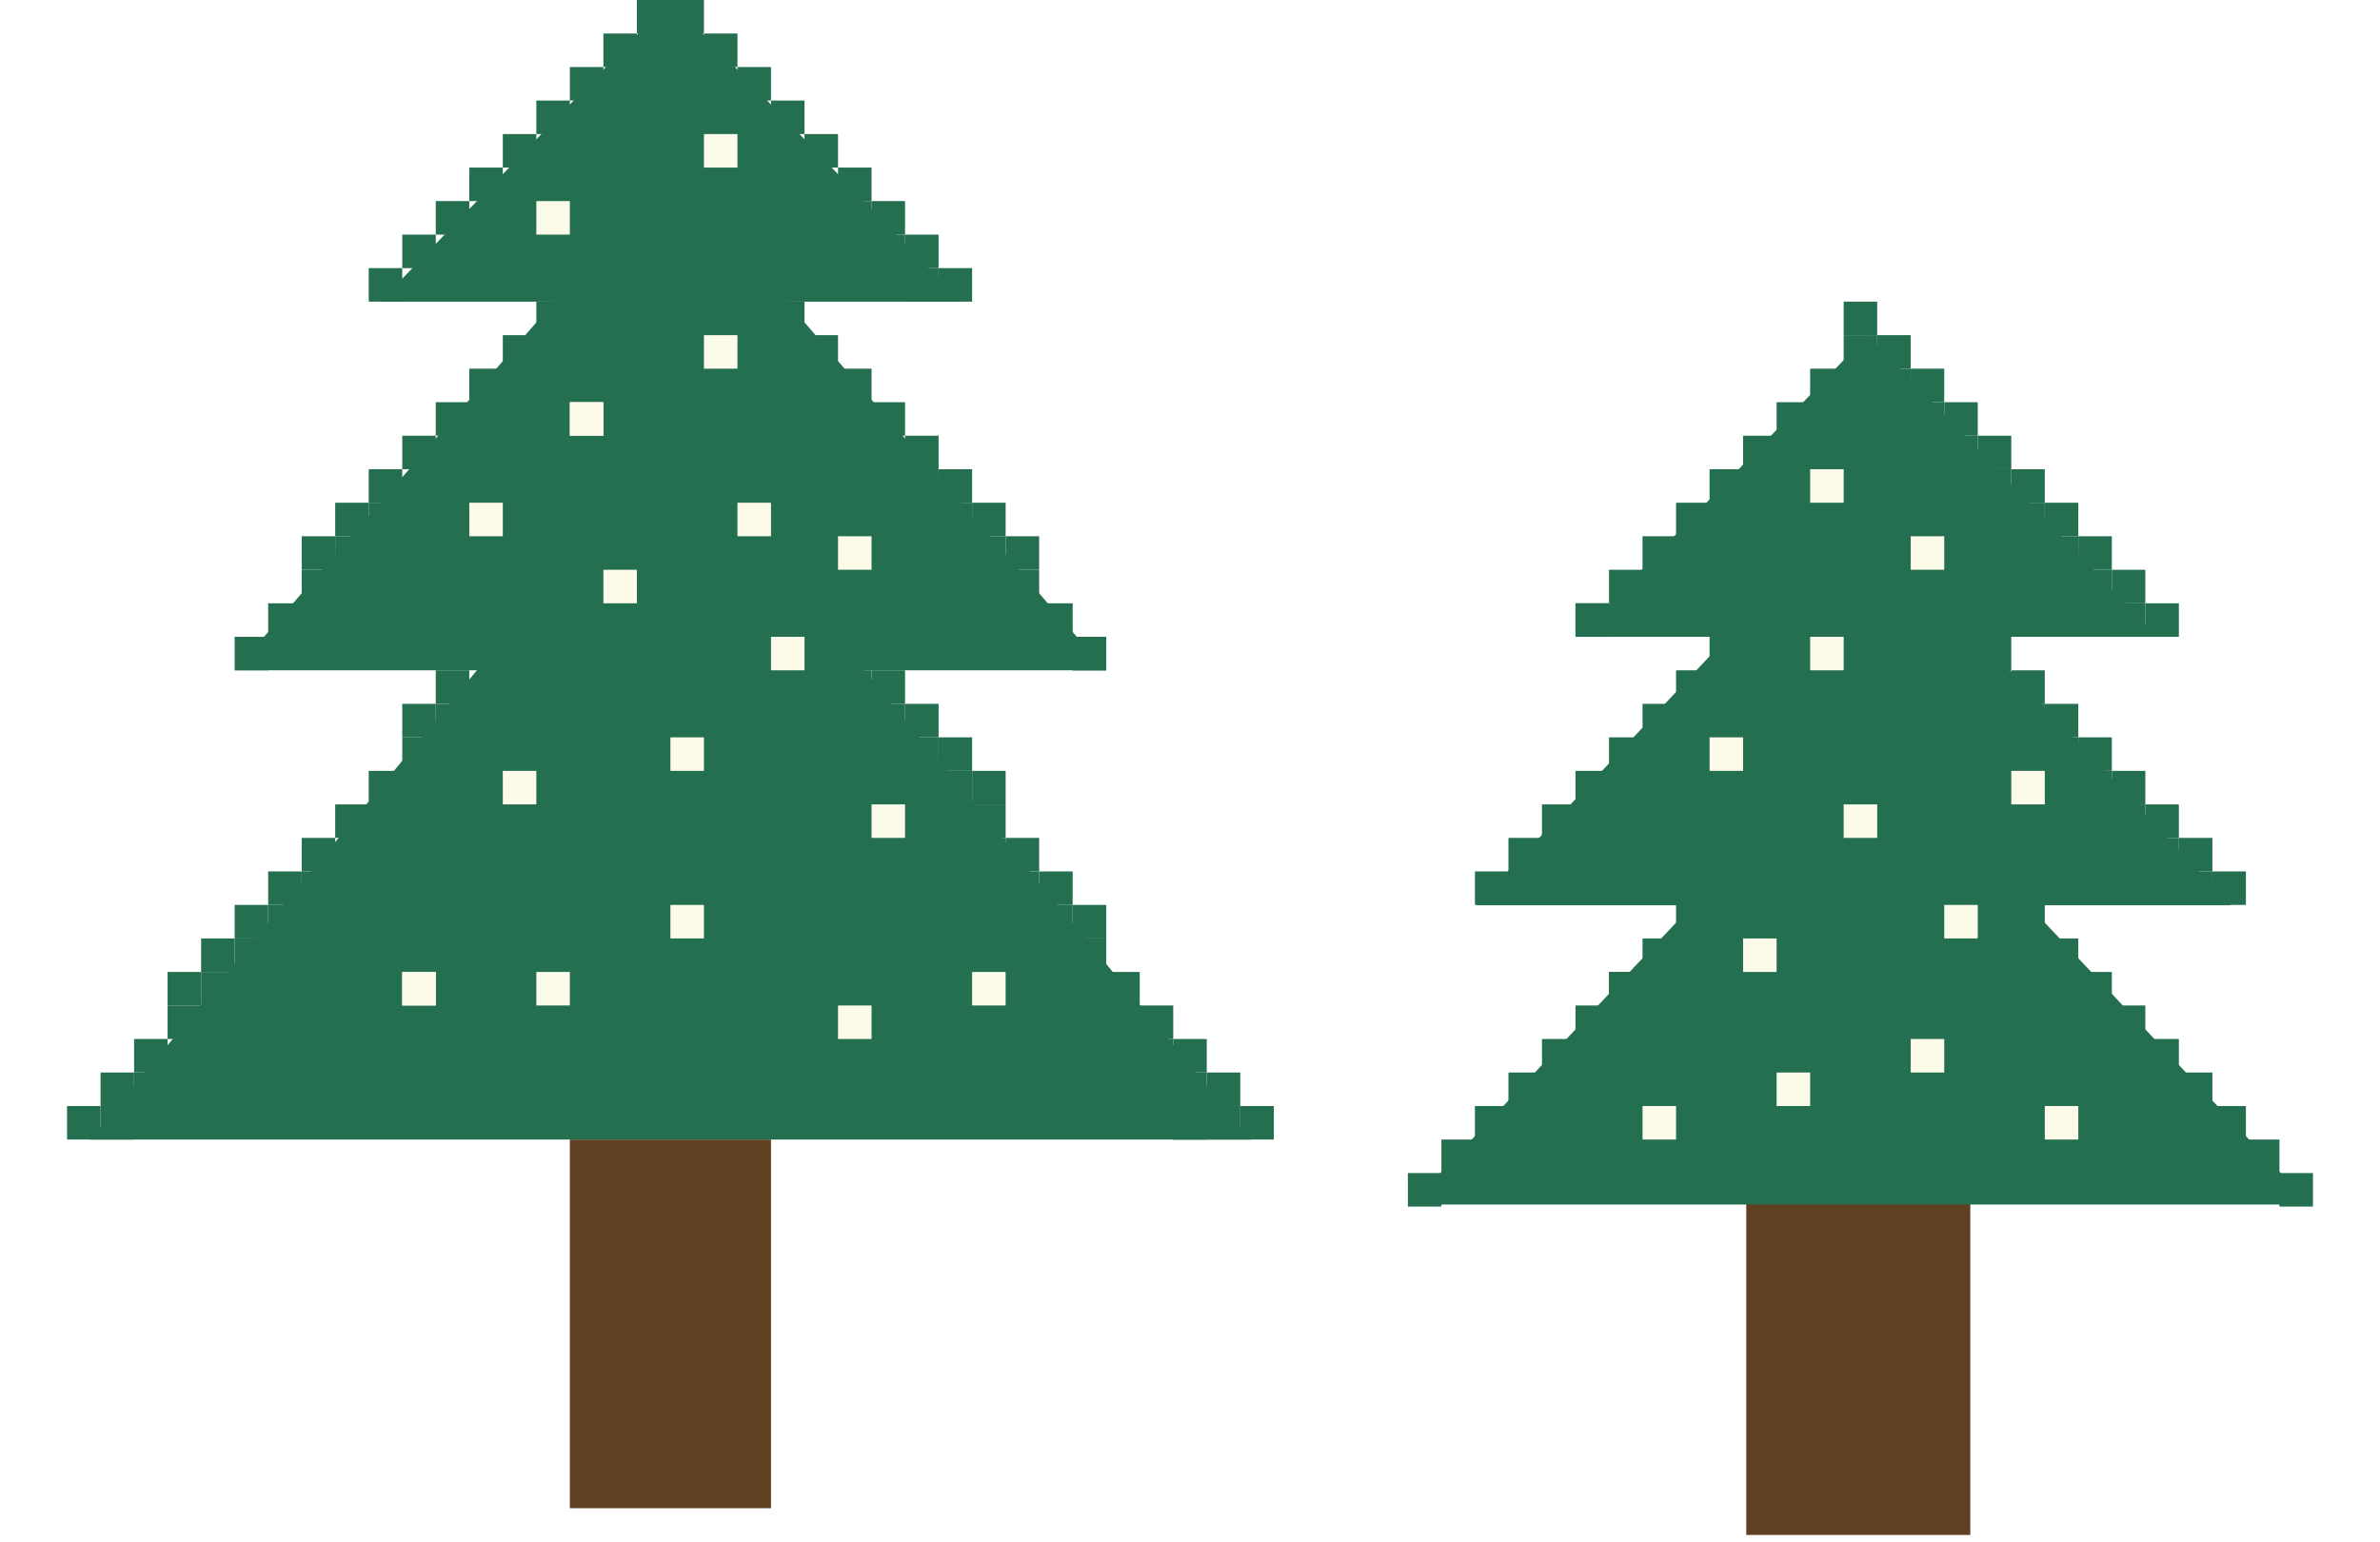
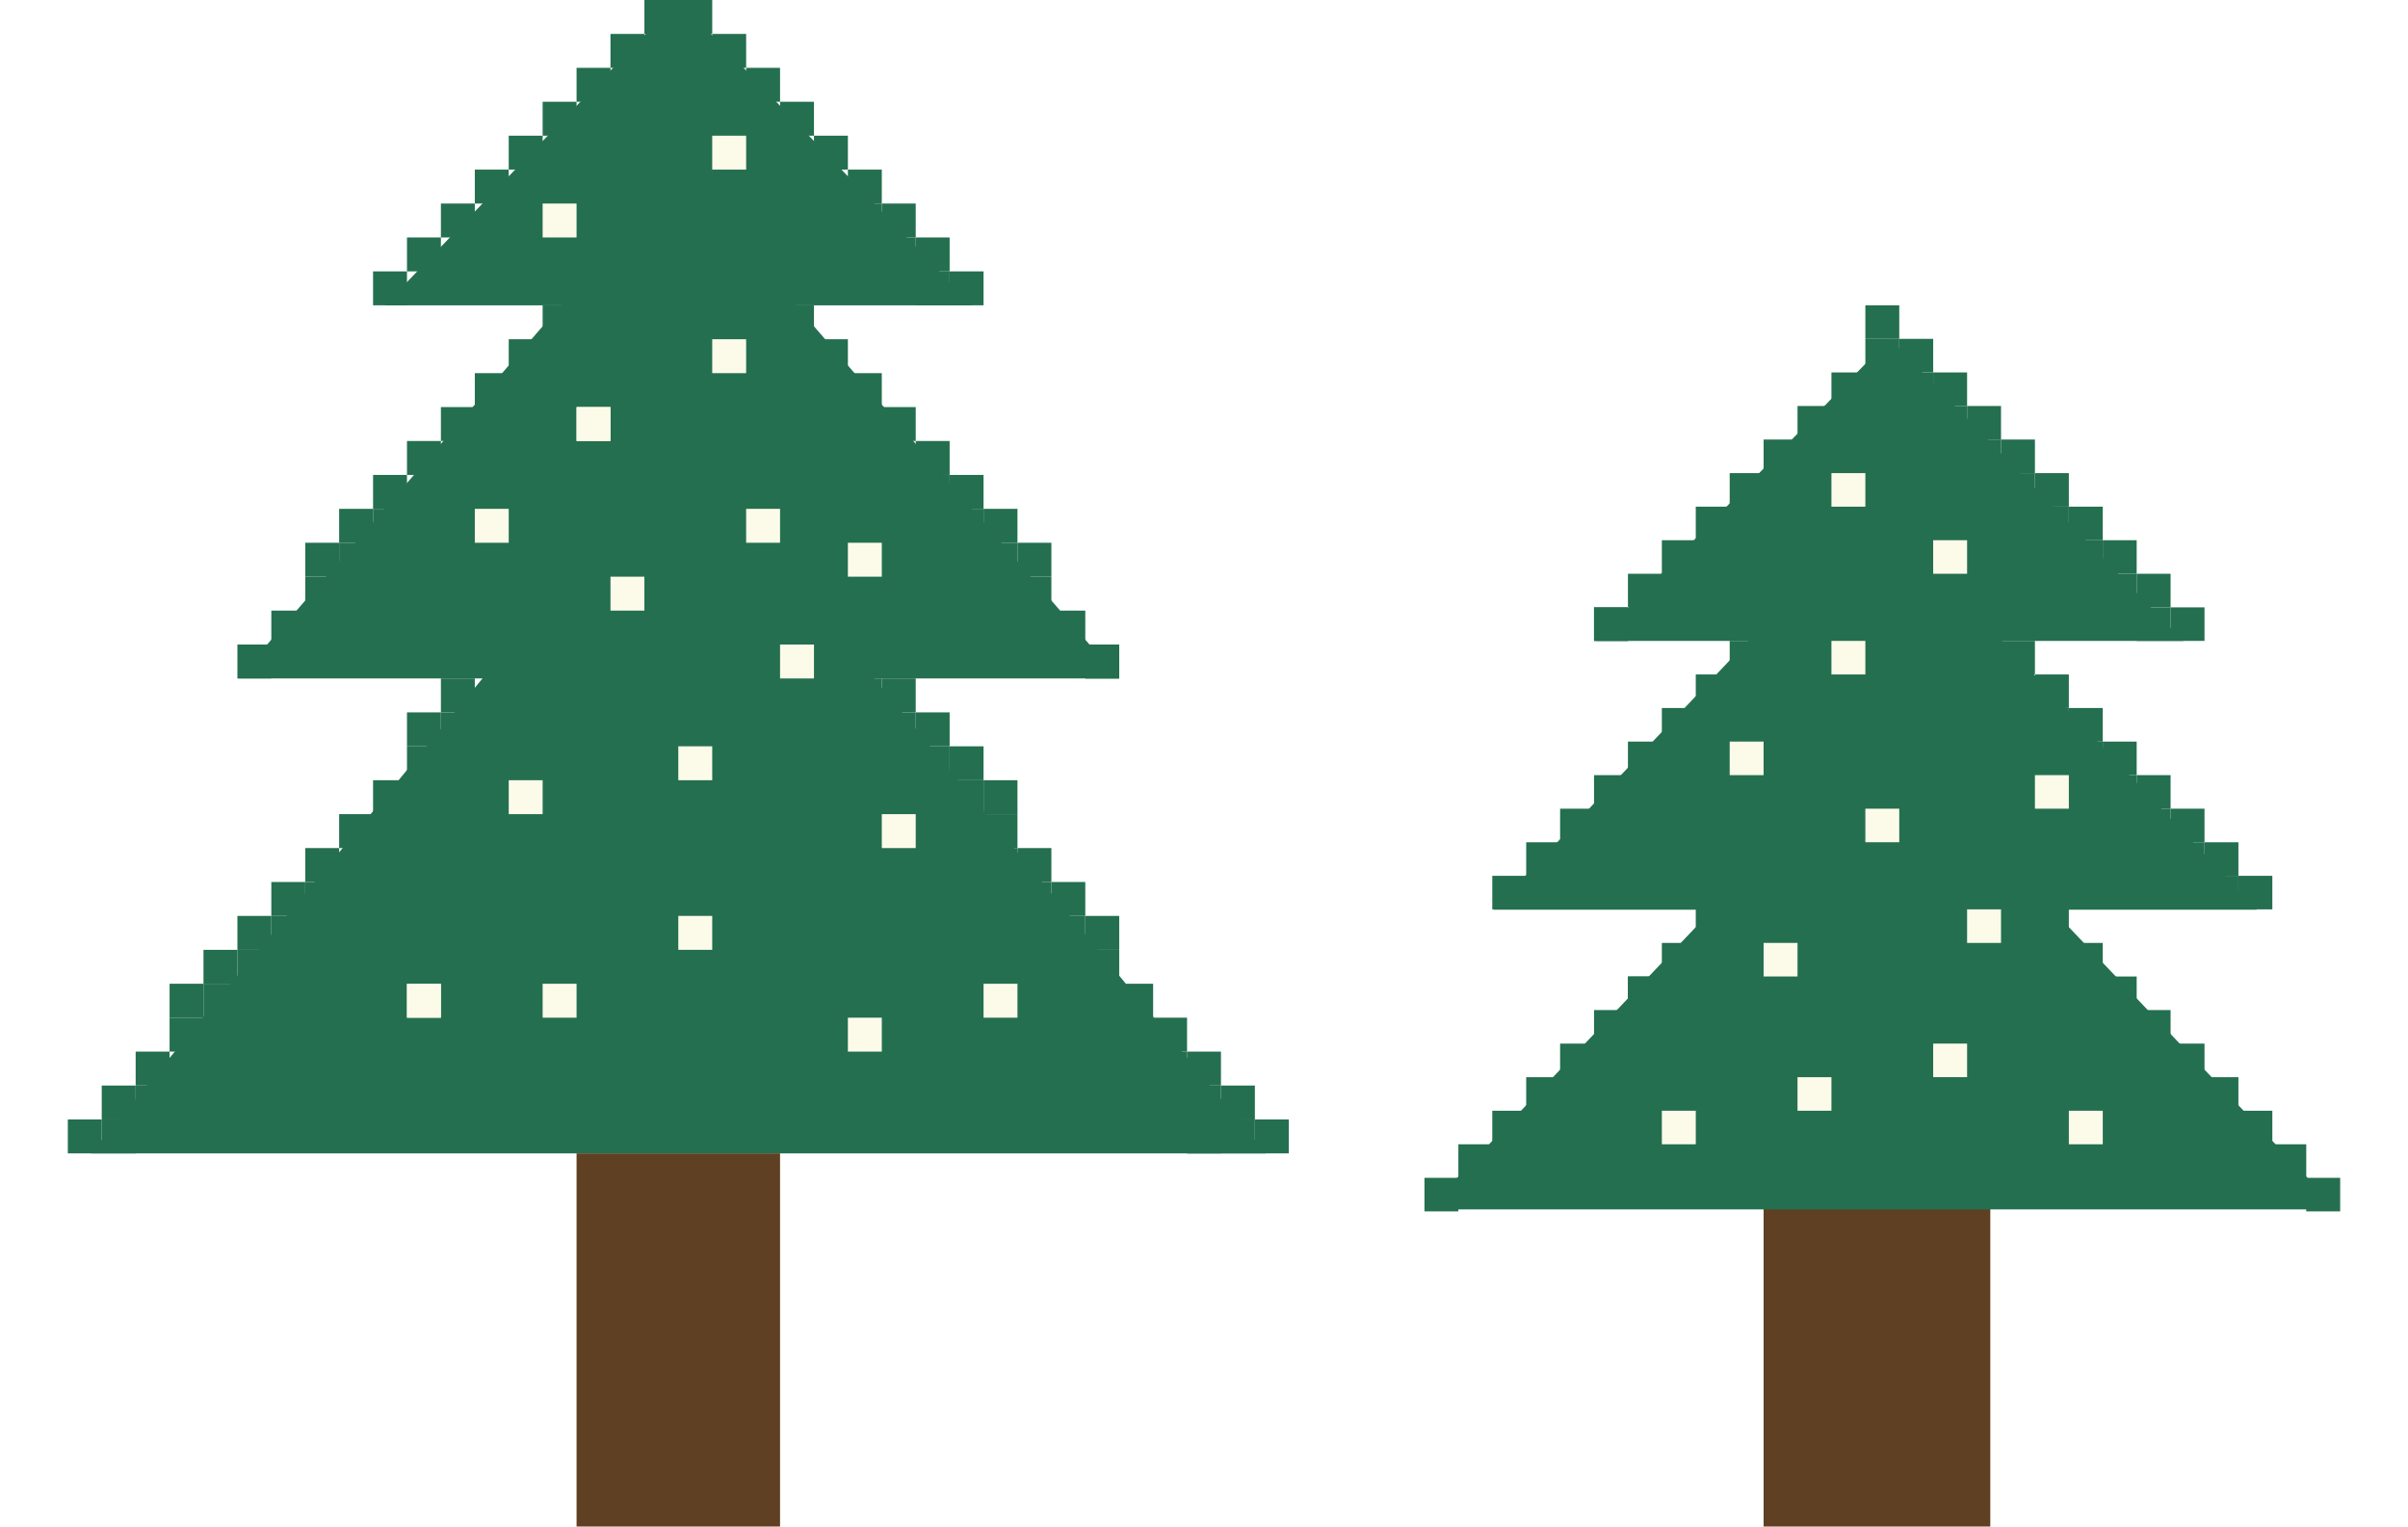
- <svg xmlns="http://www.w3.org/2000/svg" width="71" height="46" viewBox="0 0 71 46" fill="none">
-   <rect x="68" y="35" width="1" height="1" fill="#246F50" />
-   <rect x="65" y="26" width="1" height="1" fill="#246F50" />
-   <rect x="44" y="26" width="1" height="1" fill="#246F50" />
-   <rect x="47" y="18" width="1" height="1" fill="#246F50" />
-   <rect x="47" y="18" width="1" height="1" fill="#246F50" />
-   <rect x="59" y="14" width="1" height="1" fill="#246F50" />
-   <rect x="59" y="21" width="1" height="1" fill="#246F50" />
-   <rect x="64" y="18" width="1" height="1" fill="#246F50" />
-   <rect x="63" y="18" width="1" height="1" fill="#246F50" />
-   <rect x="63" y="17" width="1" height="1" fill="#246F50" />
-   <rect x="62" y="17" width="1" height="1" fill="#246F50" />
-   <rect x="62" y="16" width="1" height="1" fill="#246F50" />
-   <rect x="61" y="16" width="1" height="1" fill="#246F50" />
-   <rect x="61" y="15" width="1" height="1" fill="#246F50" />
-   <rect x="60" y="15" width="1" height="1" fill="#246F50" />
-   <rect x="60" y="14" width="1" height="1" fill="#246F50" />
-   <rect x="59" y="13" width="1" height="1" fill="#246F50" />
-   <rect x="58" y="13" width="1" height="1" fill="#246F50" />
-   <rect x="58" y="12" width="1" height="1" fill="#246F50" />
-   <rect x="57" y="12" width="1" height="1" fill="#246F50" />
-   <rect x="57" y="11" width="1" height="1" fill="#246F50" />
-   <rect x="56" y="11" width="1" height="1" fill="#246F50" />
-   <rect x="55" y="9" width="1" height="1" fill="#246F50" />
-   <rect x="56" y="10" width="1" height="1" fill="#246F50" />
-   <rect x="55" y="10" width="1" height="1" fill="#246F50" />
-   <rect x="54" y="11" width="1" height="1" fill="#246F50" />
-   <rect x="53" y="12" width="1" height="1" fill="#246F50" />
-   <rect x="52" y="13" width="1" height="1" fill="#246F50" />
-   <rect x="51" y="14" width="1" height="1" fill="#246F50" />
-   <rect x="50" y="15" width="1" height="1" fill="#246F50" />
-   <rect x="49" y="16" width="1" height="1" fill="#246F50" />
-   <rect x="48" y="17" width="1" height="1" fill="#246F50" />
-   <rect x="51" y="19" width="1" height="1" fill="#246F50" />
-   <rect x="50" y="20" width="1" height="1" fill="#246F50" />
-   <rect x="49" y="21" width="1" height="1" fill="#246F50" />
-   <rect x="48" y="22" width="1" height="1" fill="#246F50" />
-   <rect x="47" y="23" width="1" height="1" fill="#246F50" />
-   <rect x="46" y="24" width="1" height="1" fill="#246F50" />
-   <rect x="45" y="25" width="1" height="1" fill="#246F50" />
-   <rect x="59" y="19" width="1" height="1" fill="#246F50" />
-   <rect x="60" y="20" width="1" height="1" fill="#246F50" />
-   <rect x="60" y="21" width="1" height="1" fill="#246F50" />
-   <rect x="61" y="21" width="1" height="1" fill="#246F50" />
-   <rect x="61" y="22" width="1" height="1" fill="#246F50" />
-   <rect x="62" y="22" width="1" height="1" fill="#246F50" />
-   <rect x="62" y="23" width="1" height="1" fill="#246F50" />
-   <rect x="63" y="23" width="1" height="1" fill="#246F50" />
-   <rect x="63" y="24" width="1" height="1" fill="#246F50" />
-   <rect x="64" y="24" width="1" height="1" fill="#246F50" />
-   <rect x="64" y="25" width="1" height="1" fill="#246F50" />
-   <rect x="65" y="25" width="1" height="1" fill="#246F50" />
-   <rect x="66" y="26" width="1" height="1" fill="#246F50" />
-   <rect x="65" y="32" width="1" height="1" fill="#246F50" />
-   <rect x="48" y="29" width="1" height="1" fill="#246F50" />
-   <rect x="48" y="29" width="1" height="1" fill="#246F50" />
-   <rect x="42" y="35" width="1" height="1" fill="#246F50" />
-   <rect x="43" y="34" width="1" height="1" fill="#246F50" />
-   <rect x="44" y="33" width="1" height="1" fill="#246F50" />
-   <rect x="45" y="32" width="1" height="1" fill="#246F50" />
-   <rect x="46" y="31" width="1" height="1" fill="#246F50" />
-   <rect x="47" y="30" width="1" height="1" fill="#246F50" />
-   <rect x="49" y="28" width="1" height="1" fill="#246F50" />
-   <rect x="50" y="27" width="1" height="1" fill="#246F50" />
-   <rect x="60" y="27" width="1" height="1" fill="#246F50" />
-   <rect x="61" y="28" width="1" height="1" fill="#246F50" />
-   <rect x="62" y="29" width="1" height="1" fill="#246F50" />
-   <rect x="63" y="30" width="1" height="1" fill="#246F50" />
-   <rect x="64" y="31" width="1" height="1" fill="#246F50" />
-   <rect x="66" y="33" width="1" height="1" fill="#246F50" />
-   <rect x="67" y="34" width="1" height="1" fill="#246F50" />
-   <rect x="52.094" y="34.407" width="6.684" height="11.39" fill="#604022" />
-   <path d="M55.717 10L64.377 19H47.056L55.717 10Z" fill="#246F50" />
-   <path d="M55.287 15.01L66.545 27.01H44.029L55.287 15.01Z" fill="#246F50" />
-   <path d="M55.5 21.69L68.923 35.94H42.077L55.5 21.69Z" fill="#246F50" />
-   <rect x="54" y="14" width="1" height="1" fill="#FCFBE9" />
-   <rect x="58" y="27" width="1" height="1" fill="#FCFBE9" />
-   <rect x="49" y="33" width="1" height="1" fill="#FCFBE9" />
-   <rect x="57" y="31" width="1" height="1" fill="#FCFBE9" />
-   <rect x="53" y="32" width="1" height="1" fill="#FCFBE9" />
-   <rect x="61" y="33" width="1" height="1" fill="#FCFBE9" />
-   <rect x="52" y="28" width="1" height="1" fill="#FCFBE9" />
-   <rect x="60" y="23" width="1" height="1" fill="#FCFBE9" />
-   <rect x="55" y="24" width="1" height="1" fill="#FCFBE9" />
-   <rect x="51" y="22" width="1" height="1" fill="#FCFBE9" />
-   <rect x="54" y="19" width="1" height="1" fill="#FCFBE9" />
-   <rect x="57" y="16" width="1" height="1" fill="#FCFBE9" />
+ <svg xmlns="http://www.w3.org/2000/svg" width="71" height="45" viewBox="0 0 71 45" fill="none">
+   <rect x="68" y="34.721" width="1" height="0.989" fill="#246F50" />
+   <rect x="65" y="25.818" width="1" height="0.989" fill="#246F50" />
+   <rect x="44" y="25.818" width="1" height="0.989" fill="#246F50" />
+   <rect x="47" y="17.904" width="1" height="0.989" fill="#246F50" />
+   <rect x="47" y="17.904" width="1" height="0.989" fill="#246F50" />
+   <rect x="59" y="13.947" width="1" height="0.989" fill="#246F50" />
+   <rect x="59" y="20.871" width="1" height="0.989" fill="#246F50" />
+   <rect x="64" y="17.904" width="1" height="0.989" fill="#246F50" />
+   <rect x="63" y="17.904" width="1" height="0.989" fill="#246F50" />
+   <rect x="63" y="16.914" width="1" height="0.989" fill="#246F50" />
+   <rect x="62" y="16.914" width="1" height="0.989" fill="#246F50" />
+   <rect x="62" y="15.925" width="1" height="0.989" fill="#246F50" />
+   <rect x="61" y="15.925" width="1" height="0.989" fill="#246F50" />
+   <rect x="61" y="14.936" width="1" height="0.989" fill="#246F50" />
+   <rect x="60" y="14.936" width="1" height="0.989" fill="#246F50" />
+   <rect x="60" y="13.947" width="1" height="0.989" fill="#246F50" />
+   <rect x="59" y="12.957" width="1" height="0.989" fill="#246F50" />
+   <rect x="58" y="12.957" width="1" height="0.989" fill="#246F50" />
+   <rect x="58" y="11.968" width="1" height="0.989" fill="#246F50" />
+   <rect x="57" y="11.968" width="1" height="0.989" fill="#246F50" />
+   <rect x="57" y="10.979" width="1" height="0.989" fill="#246F50" />
+   <rect x="56" y="10.979" width="1" height="0.989" fill="#246F50" />
+   <rect x="55" y="9" width="1" height="0.989" fill="#246F50" />
+   <rect x="56" y="9.989" width="1" height="0.989" fill="#246F50" />
+   <rect x="55" y="9.989" width="1" height="0.989" fill="#246F50" />
+   <rect x="54" y="10.979" width="1" height="0.989" fill="#246F50" />
+   <rect x="53" y="11.968" width="1" height="0.989" fill="#246F50" />
+   <rect x="52" y="12.957" width="1" height="0.989" fill="#246F50" />
+   <rect x="51" y="13.947" width="1" height="0.989" fill="#246F50" />
+   <rect x="50" y="14.936" width="1" height="0.989" fill="#246F50" />
+   <rect x="49" y="15.925" width="1" height="0.989" fill="#246F50" />
+   <rect x="48" y="16.914" width="1" height="0.989" fill="#246F50" />
+   <rect x="51" y="18.893" width="1" height="0.989" fill="#246F50" />
+   <rect x="50" y="19.882" width="1" height="0.989" fill="#246F50" />
+   <rect x="49" y="20.871" width="1" height="0.989" fill="#246F50" />
+   <rect x="48" y="21.861" width="1" height="0.989" fill="#246F50" />
+   <rect x="47" y="22.85" width="1" height="0.989" fill="#246F50" />
+   <rect x="46" y="23.839" width="1" height="0.989" fill="#246F50" />
+   <rect x="45" y="24.829" width="1" height="0.989" fill="#246F50" />
+   <rect x="59" y="18.893" width="1" height="0.989" fill="#246F50" />
+   <rect x="60" y="19.882" width="1" height="0.989" fill="#246F50" />
+   <rect x="60" y="20.871" width="1" height="0.989" fill="#246F50" />
+   <rect x="61" y="20.871" width="1" height="0.989" fill="#246F50" />
+   <rect x="61" y="21.861" width="1" height="0.989" fill="#246F50" />
+   <rect x="62" y="21.861" width="1" height="0.989" fill="#246F50" />
+   <rect x="62" y="22.85" width="1" height="0.989" fill="#246F50" />
+   <rect x="63" y="22.85" width="1" height="0.989" fill="#246F50" />
+   <rect x="63" y="23.839" width="1" height="0.989" fill="#246F50" />
+   <rect x="64" y="23.839" width="1" height="0.989" fill="#246F50" />
+   <rect x="64" y="24.829" width="1" height="0.989" fill="#246F50" />
+   <rect x="65" y="24.829" width="1" height="0.989" fill="#246F50" />
+   <rect x="66" y="25.818" width="1" height="0.989" fill="#246F50" />
+   <rect x="65" y="31.754" width="1" height="0.989" fill="#246F50" />
+   <rect x="48" y="28.786" width="1" height="0.989" fill="#246F50" />
+   <rect x="48" y="28.786" width="1" height="0.989" fill="#246F50" />
+   <rect x="42" y="34.721" width="1" height="0.989" fill="#246F50" />
+   <rect x="43" y="33.732" width="1" height="0.989" fill="#246F50" />
+   <rect x="44" y="32.743" width="1" height="0.989" fill="#246F50" />
+   <rect x="45" y="31.754" width="1" height="0.989" fill="#246F50" />
+   <rect x="46" y="30.764" width="1" height="0.989" fill="#246F50" />
+   <rect x="47" y="29.775" width="1" height="0.989" fill="#246F50" />
+   <rect x="49" y="27.796" width="1" height="0.989" fill="#246F50" />
+   <rect x="50" y="26.807" width="1" height="0.989" fill="#246F50" />
+   <rect x="60" y="26.807" width="1" height="0.989" fill="#246F50" />
+   <rect x="61" y="27.796" width="1" height="0.989" fill="#246F50" />
+   <rect x="62" y="28.786" width="1" height="0.989" fill="#246F50" />
+   <rect x="63" y="29.775" width="1" height="0.989" fill="#246F50" />
+   <rect x="64" y="30.764" width="1" height="0.989" fill="#246F50" />
+   <rect x="66" y="32.743" width="1" height="0.989" fill="#246F50" />
+   <rect x="67" y="33.732" width="1" height="0.989" fill="#246F50" />
+   <rect x="52" y="33.732" width="6.684" height="11.268" fill="#604022" />
+   <path d="M55.717 9.989L64.377 18.893H47.056L55.717 9.989Z" fill="#246F50" />
+   <path d="M55.287 14.946L66.545 26.817H44.029L55.287 14.946Z" fill="#246F50" />
+   <path d="M55.5 21.554L68.923 35.652H42.077L55.5 21.554Z" fill="#246F50" />
+   <rect x="54" y="13.947" width="1" height="0.989" fill="#FCFBE9" />
+   <rect x="58" y="26.807" width="1" height="0.989" fill="#FCFBE9" />
+   <rect x="49" y="32.743" width="1" height="0.989" fill="#FCFBE9" />
+   <rect x="57" y="30.764" width="1" height="0.989" fill="#FCFBE9" />
+   <rect x="53" y="31.754" width="1" height="0.989" fill="#FCFBE9" />
+   <rect x="61" y="32.743" width="1" height="0.989" fill="#FCFBE9" />
+   <rect x="52" y="27.796" width="1" height="0.989" fill="#FCFBE9" />
+   <rect x="60" y="22.85" width="1" height="0.989" fill="#FCFBE9" />
+   <rect x="55" y="23.839" width="1" height="0.989" fill="#FCFBE9" />
+   <rect x="51" y="21.861" width="1" height="0.989" fill="#FCFBE9" />
+   <rect x="54" y="18.893" width="1" height="0.989" fill="#FCFBE9" />
+   <rect x="57" y="15.925" width="1" height="0.989" fill="#FCFBE9" />
  <path d="M20 0L28.66 9H11.34L20 0Z" fill="#246F50" />
  <path d="M20 5L32.99 20H7.01L20 5Z" fill="#246F50" />
  <path d="M20 13L37.321 34H2.679L20 13Z" fill="#246F50" />
  <rect x="17" y="34" width="6" height="11" fill="#604022" />
  <rect x="2" y="33" width="1" height="1" fill="#246F50" />
  <rect x="7" y="19" width="1" height="1" fill="#246F50" />
  <rect x="16" y="17" width="1" height="1" fill="#246F50" />
  <rect x="32" y="19" width="1" height="1" fill="#246F50" />
  <rect x="27" y="8" width="1" height="1" fill="#246F50" />
  <rect x="32" y="19" width="1" height="1" fill="#246F50" />
  <rect x="27" y="7" width="1" height="1" fill="#246F50" />
  <rect x="24" y="4" width="1" height="1" fill="#246F50" />
  <rect x="18" y="1" width="1" height="1" fill="#246F50" />
  <rect x="12" y="7" width="1" height="1" fill="#246F50" />
  <rect x="13" y="6" width="1" height="1" fill="#246F50" />
  <rect x="14" y="5" width="1" height="1" fill="#246F50" />
  <rect x="15" y="4" width="1" height="1" fill="#246F50" />
  <rect x="16" y="3" width="1" height="1" fill="#246F50" />
  <rect x="17" y="2" width="1" height="1" fill="#246F50" />
  <rect x="19" width="1" height="1" fill="#246F50" />
  <rect x="20" width="1" height="1" fill="#246F50" />
  <rect x="21" y="1" width="1" height="1" fill="#246F50" />
  <rect x="22" y="2" width="1" height="1" fill="#246F50" />
  <rect x="23" y="3" width="1" height="1" fill="#246F50" />
  <rect x="25" y="6" width="1" height="1" fill="#246F50" />
  <rect x="25" y="5" width="1" height="1" fill="#246F50" />
  <rect x="26" y="6" width="1" height="1" fill="#246F50" />
  <rect x="28" y="8" width="1" height="1" fill="#246F50" />
  <rect x="17" y="12" width="1" height="1" fill="#FCFBE9" />
  <rect x="17" y="12" width="1" height="1" fill="#FCFBE9" />
  <rect x="22" y="15" width="1" height="1" fill="#FCFBE9" />
  <rect x="14" y="15" width="1" height="1" fill="#FCFBE9" />
  <rect x="18" y="17" width="1" height="1" fill="#FCFBE9" />
  <rect x="20" y="22" width="1" height="1" fill="#FCFBE9" />
  <rect x="25" y="16" width="1" height="1" fill="#FCFBE9" />
  <rect x="21" y="4" width="1" height="1" fill="#FCFBE9" />
  <rect x="16" y="6" width="1" height="1" fill="#FCFBE9" />
  <rect x="16" y="29" width="1" height="1" fill="#FCFBE9" />
  <rect x="25" y="30" width="1" height="1" fill="#FCFBE9" />
  <rect x="12" y="29" width="1" height="1" fill="#FCFBE9" />
  <rect x="12" y="29" width="1" height="1" fill="#FCFBE9" />
  <rect x="20" y="27" width="1" height="1" fill="#FCFBE9" />
  <rect x="29" y="29" width="1" height="1" fill="#FCFBE9" />
  <rect x="15" y="23" width="1" height="1" fill="#FCFBE9" />
  <rect x="23" y="19" width="1" height="1" fill="#FCFBE9" />
  <rect x="26" y="24" width="1" height="1" fill="#FCFBE9" />
  <rect x="21" y="10" width="1" height="1" fill="#FCFBE9" />
  <rect x="26" y="7" width="1" height="1" fill="#246F50" />
  <rect x="11" y="8" width="1" height="1" fill="#246F50" />
  <rect x="23" y="9" width="1" height="1" fill="#246F50" />
  <rect x="24" y="10" width="1" height="1" fill="#246F50" />
  <rect x="25" y="11" width="1" height="1" fill="#246F50" />
  <rect x="26" y="12" width="1" height="1" fill="#246F50" />
  <rect x="27" y="13" width="1" height="1" fill="#246F50" />
  <rect x="27" y="14" width="1" height="1" fill="#246F50" />
  <rect x="28" y="14" width="1" height="1" fill="#246F50" />
  <rect x="28" y="15" width="1" height="1" fill="#246F50" />
  <rect x="29" y="15" width="1" height="1" fill="#246F50" />
  <rect x="30" y="16" width="1" height="1" fill="#246F50" />
  <rect x="29" y="16" width="1" height="1" fill="#246F50" />
  <rect x="30" y="17" width="1" height="1" fill="#246F50" />
  <rect x="31" y="18" width="1" height="1" fill="#246F50" />
  <rect x="16" y="9" width="1" height="1" fill="#246F50" />
  <rect x="15" y="10" width="1" height="1" fill="#246F50" />
  <rect x="14" y="11" width="1" height="1" fill="#246F50" />
  <rect x="13" y="12" width="1" height="1" fill="#246F50" />
  <rect x="11" y="15" width="1" height="1" fill="#246F50" />
  <rect x="12" y="13" width="1" height="1" fill="#246F50" />
  <rect x="11" y="14" width="1" height="1" fill="#246F50" />
  <rect x="9" y="16" width="1" height="1" fill="#246F50" />
  <rect x="10" y="15" width="1" height="1" fill="#246F50" />
  <rect x="10" y="16" width="1" height="1" fill="#246F50" />
  <rect x="9" y="17" width="1" height="1" fill="#246F50" />
  <rect x="8" y="18" width="1" height="1" fill="#246F50" />
  <rect x="37" y="33" width="1" height="1" fill="#246F50" />
  <rect x="13" y="20" width="1" height="1" fill="#246F50" />
  <rect x="13" y="21" width="1" height="1" fill="#246F50" />
  <rect x="12" y="21" width="1" height="1" fill="#246F50" />
  <rect x="12" y="22" width="1" height="1" fill="#246F50" />
  <rect x="11" y="23" width="1" height="1" fill="#246F50" />
  <rect x="10" y="24" width="1" height="1" fill="#246F50" />
  <rect x="9" y="25" width="1" height="1" fill="#246F50" />
  <rect x="9" y="26" width="1" height="1" fill="#246F50" />
  <rect x="8" y="26" width="1" height="1" fill="#246F50" />
  <rect x="8" y="27" width="1" height="1" fill="#246F50" />
  <rect x="7" y="27" width="1" height="1" fill="#246F50" />
  <rect x="7" y="28" width="1" height="1" fill="#246F50" />
  <rect x="6" y="28" width="1" height="1" fill="#246F50" />
  <rect x="6" y="29" width="1" height="1" fill="#246F50" />
  <rect x="5" y="30" width="1" height="1" fill="#246F50" />
  <rect x="5" y="29" width="1" height="1" fill="#246F50" />
  <rect x="4" y="32" width="1" height="1" fill="#246F50" />
  <rect x="4" y="31" width="1" height="1" fill="#246F50" />
  <rect x="3" y="32" width="1" height="1" fill="#246F50" />
  <rect x="3" y="33" width="1" height="1" fill="#246F50" />
  <rect x="35" y="31" width="1" height="1" fill="#246F50" />
  <rect x="34" y="31" width="1" height="1" fill="#246F50" />
  <rect x="35" y="33" width="1" height="1" fill="#246F50" />
  <rect x="26" y="20" width="1" height="1" fill="#246F50" />
  <rect x="25" y="20" width="1" height="1" fill="#246F50" />
  <rect x="26" y="21" width="1" height="1" fill="#246F50" />
  <rect x="27" y="21" width="1" height="1" fill="#246F50" />
  <rect x="27" y="22" width="1" height="1" fill="#246F50" />
  <rect x="28" y="22" width="1" height="1" fill="#246F50" />
  <rect x="28" y="23" width="1" height="1" fill="#246F50" />
  <rect x="29" y="23" width="1" height="1" fill="#246F50" />
  <rect x="29" y="24" width="1" height="1" fill="#246F50" />
  <rect x="30" y="25" width="1" height="1" fill="#246F50" />
  <rect x="31" y="26" width="1" height="1" fill="#246F50" />
  <rect x="32" y="27" width="1" height="1" fill="#246F50" />
  <rect x="35" y="33" width="1" height="1" fill="#246F50" />
  <rect x="29" y="25" width="1" height="1" fill="#246F50" />
  <rect x="30" y="26" width="1" height="1" fill="#246F50" />
  <rect x="31" y="28" width="1" height="1" fill="#246F50" />
  <rect x="32" y="29" width="1" height="1" fill="#246F50" />
  <rect x="33" y="30" width="1" height="1" fill="#246F50" />
  <rect x="31" y="27" width="1" height="1" fill="#246F50" />
  <rect x="32" y="28" width="1" height="1" fill="#246F50" />
  <rect x="33" y="29" width="1" height="1" fill="#246F50" />
  <rect x="34" y="30" width="1" height="1" fill="#246F50" />
  <rect x="35" y="32" width="1" height="1" fill="#246F50" />
  <rect x="36" y="32" width="1" height="1" fill="#246F50" />
  <rect x="36" y="33" width="1" height="1" fill="#246F50" />
</svg>
